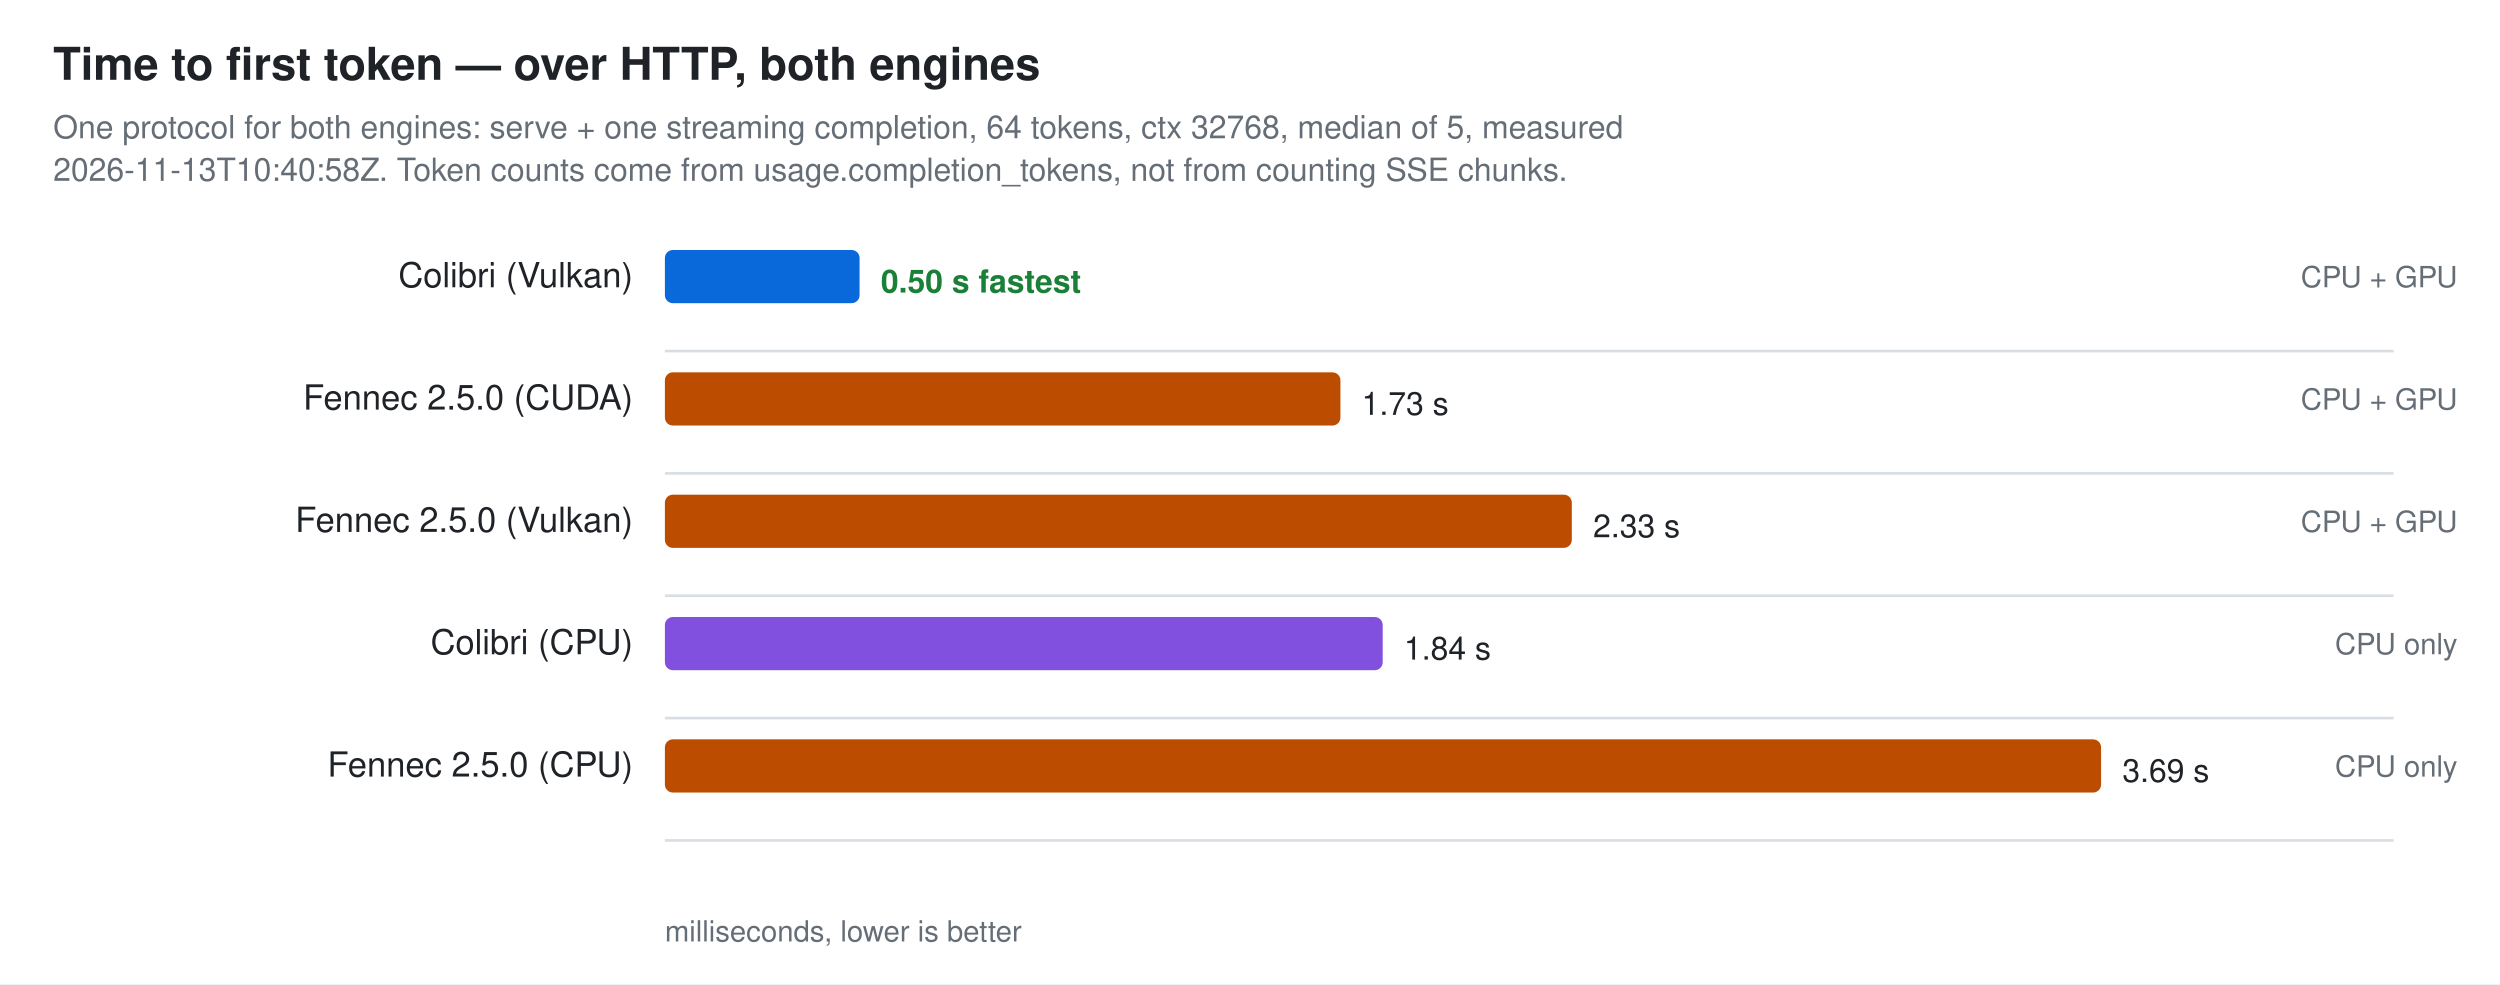
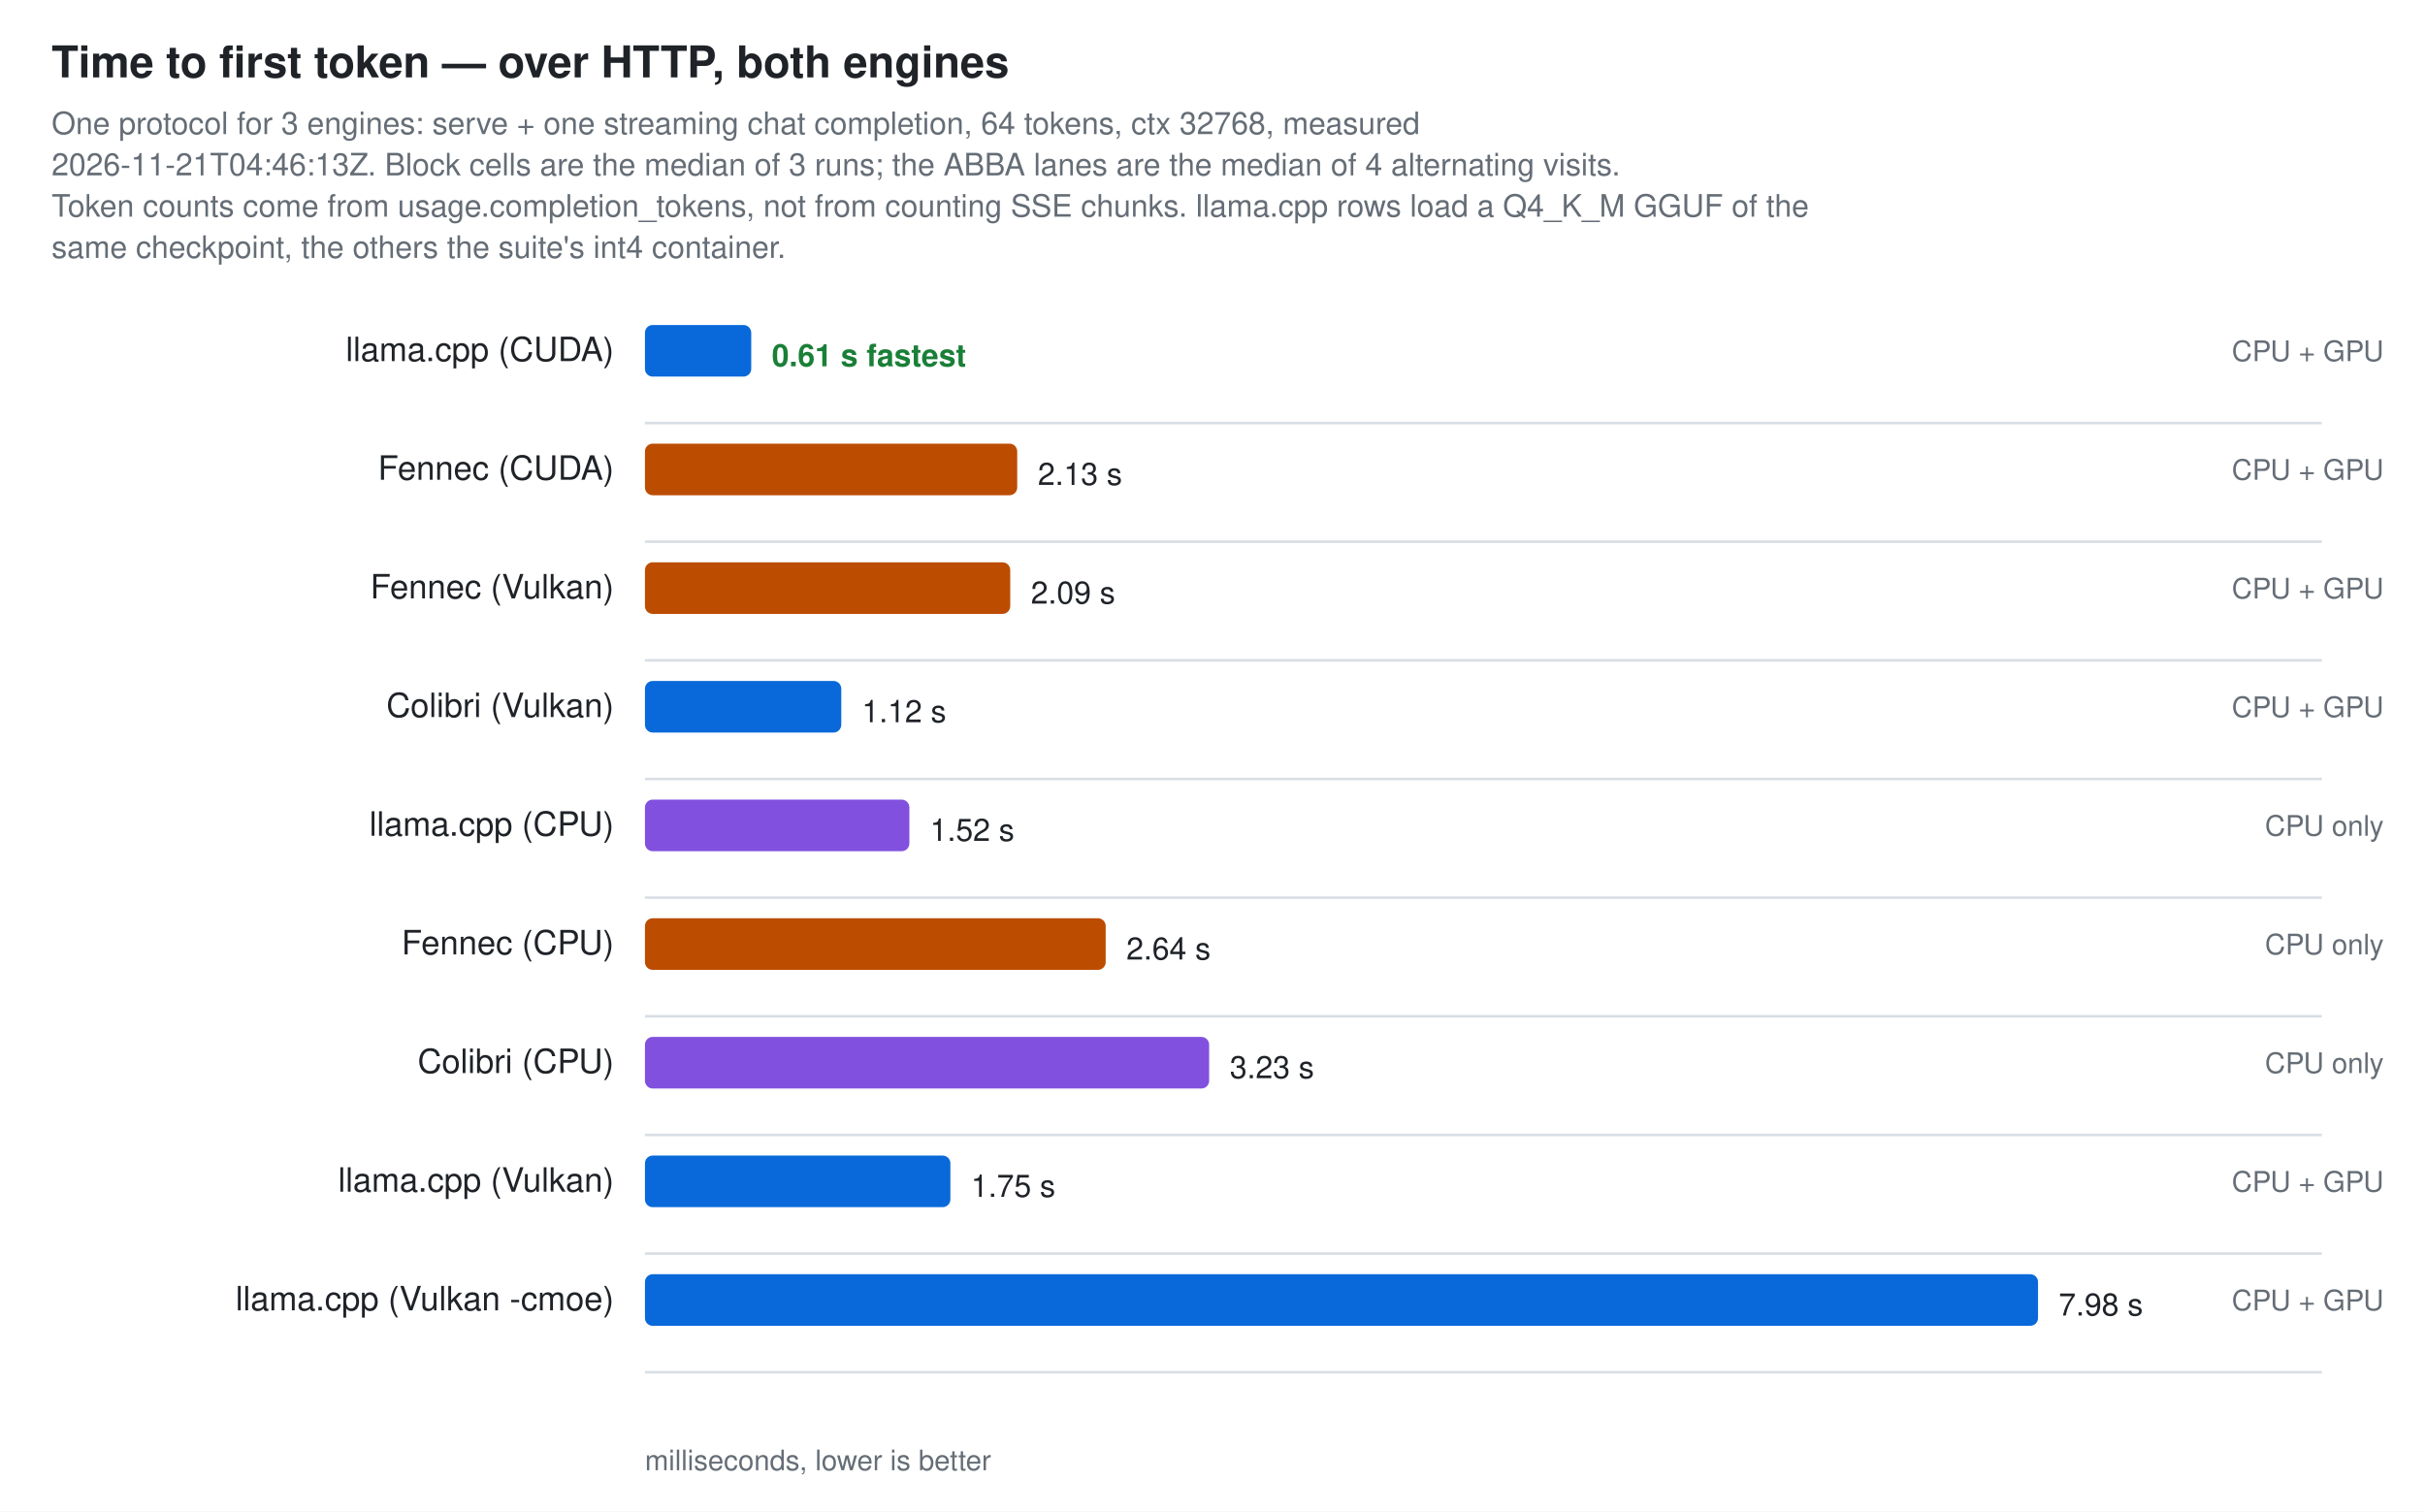
- <svg xmlns="http://www.w3.org/2000/svg" viewBox="0 0 940 370" role="img" aria-label="Time to first token — over HTTP, both engines" font-family="-apple-system,Segoe UI,Helvetica,Arial,sans-serif">
-   <rect width="940" height="370" fill="#ffffff" />
+ <svg xmlns="http://www.w3.org/2000/svg" viewBox="0 0 940 586" role="img" aria-label="Time to first token — over HTTP, both engines" font-family="-apple-system,Segoe UI,Helvetica,Arial,sans-serif">
+   <rect width="940" height="586" fill="#ffffff" />
  <text x="20" y="30" font-size="17" font-weight="600" fill="#1f2328">Time to first token — over HTTP, both engines</text>
-   <text x="20" y="52" font-size="12" fill="#656d76">One protocol for both engines: serve + one streaming completion, 64 tokens, ctx 32768, median of 5, measured</text>
-   <text x="20" y="68" font-size="12" fill="#656d76">2026-11-13T10:40:58Z. Token counts come from usage.completion_tokens, not from counting SSE chunks.</text>
-   <text x="238" y="108.0" text-anchor="end" font-size="13" fill="#1f2328">Colibri (Vulkan)</text>
-   <rect x="250" y="94" width="73.2" height="20" rx="3" fill="#0969da" />
-   <text x="331.2" y="110" font-size="12" font-weight="600" fill="#1a7f37">0.50 s  fastest</text>
-   <text x="924" y="108.0" text-anchor="end" font-size="11" fill="#656d76">CPU + GPU</text>
-   <line x1="250" y1="132" x2="900" y2="132" stroke="#d8dee4" />
-   <text x="238" y="154.0" text-anchor="end" font-size="13" fill="#1f2328">Fennec 2.5.0 (CUDA)</text>
-   <rect x="250" y="140" width="254.0" height="20" rx="3" fill="#bc4c00" />
-   <text x="512.0" y="156" font-size="12" font-weight="400" fill="#1f2328">1.73 s</text>
-   <text x="924" y="154.0" text-anchor="end" font-size="11" fill="#656d76">CPU + GPU</text>
-   <line x1="250" y1="178" x2="900" y2="178" stroke="#d8dee4" />
-   <text x="238" y="200.0" text-anchor="end" font-size="13" fill="#1f2328">Fennec 2.5.0 (Vulkan)</text>
-   <rect x="250" y="186" width="341.0" height="20" rx="3" fill="#bc4c00" />
-   <text x="599.0" y="202" font-size="12" font-weight="400" fill="#1f2328">2.33 s</text>
-   <text x="924" y="200.0" text-anchor="end" font-size="11" fill="#656d76">CPU + GPU</text>
-   <line x1="250" y1="224" x2="900" y2="224" stroke="#d8dee4" />
-   <text x="238" y="246.0" text-anchor="end" font-size="13" fill="#1f2328">Colibri (CPU)</text>
-   <rect x="250" y="232" width="269.9" height="20" rx="3" fill="#8250df" />
-   <text x="527.9" y="248" font-size="12" font-weight="400" fill="#1f2328">1.84 s</text>
-   <text x="924" y="246.0" text-anchor="end" font-size="11" fill="#656d76">CPU only</text>
-   <line x1="250" y1="270" x2="900" y2="270" stroke="#d8dee4" />
-   <text x="238" y="292.0" text-anchor="end" font-size="13" fill="#1f2328">Fennec 2.5.0 (CPU)</text>
-   <rect x="250" y="278" width="540.0" height="20" rx="3" fill="#bc4c00" />
-   <text x="798.0" y="294" font-size="12" font-weight="400" fill="#1f2328">3.69 s</text>
-   <text x="924" y="292.0" text-anchor="end" font-size="11" fill="#656d76">CPU only</text>
-   <line x1="250" y1="316" x2="900" y2="316" stroke="#d8dee4" />
-   <text x="250" y="354" font-size="11" fill="#656d76">milliseconds, lower is better</text>
+   <text x="20" y="52" font-size="12" fill="#656d76">One protocol for 3 engines: serve + one streaming chat completion, 64 tokens, ctx 32768, measured</text>
+   <text x="20" y="68" font-size="12" fill="#656d76">2026-11-21T04:46:13Z. Block cells are the median of 3 runs; the ABBA lanes are the median of 4 alternating visits.</text>
+   <text x="20" y="84" font-size="12" fill="#656d76">Token counts come from usage.completion_tokens, not from counting SSE chunks. llama.cpp rows load a Q4_K_M GGUF of the</text>
+   <text x="20" y="100" font-size="12" fill="#656d76">same checkpoint, the others the suite's int4 container.</text>
+   <text x="238" y="140.0" text-anchor="end" font-size="13" fill="#1f2328">llama.cpp (CUDA)</text>
+   <rect x="250" y="126" width="41.2" height="20" rx="3" fill="#0969da" />
+   <text x="299.2" y="142" font-size="12" font-weight="600" fill="#1a7f37">0.61 s  fastest</text>
+   <text x="924" y="140.0" text-anchor="end" font-size="11" fill="#656d76">CPU + GPU</text>
+   <line x1="250" y1="164" x2="900" y2="164" stroke="#d8dee4" />
+   <text x="238" y="186.0" text-anchor="end" font-size="13" fill="#1f2328">Fennec (CUDA)</text>
+   <rect x="250" y="172" width="144.3" height="20" rx="3" fill="#bc4c00" />
+   <text x="402.3" y="188" font-size="12" font-weight="400" fill="#1f2328">2.13 s</text>
+   <text x="924" y="186.0" text-anchor="end" font-size="11" fill="#656d76">CPU + GPU</text>
+   <line x1="250" y1="210" x2="900" y2="210" stroke="#d8dee4" />
+   <text x="238" y="232.0" text-anchor="end" font-size="13" fill="#1f2328">Fennec (Vulkan)</text>
+   <rect x="250" y="218" width="141.6" height="20" rx="3" fill="#bc4c00" />
+   <text x="399.6" y="234" font-size="12" font-weight="400" fill="#1f2328">2.09 s</text>
+   <text x="924" y="232.0" text-anchor="end" font-size="11" fill="#656d76">CPU + GPU</text>
+   <line x1="250" y1="256" x2="900" y2="256" stroke="#d8dee4" />
+   <text x="238" y="278.0" text-anchor="end" font-size="13" fill="#1f2328">Colibri (Vulkan)</text>
+   <rect x="250" y="264" width="76.1" height="20" rx="3" fill="#0969da" />
+   <text x="334.1" y="280" font-size="12" font-weight="400" fill="#1f2328">1.12 s</text>
+   <text x="924" y="278.0" text-anchor="end" font-size="11" fill="#656d76">CPU + GPU</text>
+   <line x1="250" y1="302" x2="900" y2="302" stroke="#d8dee4" />
+   <text x="238" y="324.0" text-anchor="end" font-size="13" fill="#1f2328">llama.cpp (CPU)</text>
+   <rect x="250" y="310" width="102.5" height="20" rx="3" fill="#8250df" />
+   <text x="360.5" y="326" font-size="12" font-weight="400" fill="#1f2328">1.52 s</text>
+   <text x="924" y="324.0" text-anchor="end" font-size="11" fill="#656d76">CPU only</text>
+   <line x1="250" y1="348" x2="900" y2="348" stroke="#d8dee4" />
+   <text x="238" y="370.0" text-anchor="end" font-size="13" fill="#1f2328">Fennec (CPU)</text>
+   <rect x="250" y="356" width="178.6" height="20" rx="3" fill="#bc4c00" />
+   <text x="436.6" y="372" font-size="12" font-weight="400" fill="#1f2328">2.64 s</text>
+   <text x="924" y="370.0" text-anchor="end" font-size="11" fill="#656d76">CPU only</text>
+   <line x1="250" y1="394" x2="900" y2="394" stroke="#d8dee4" />
+   <text x="238" y="416.0" text-anchor="end" font-size="13" fill="#1f2328">Colibri (CPU)</text>
+   <rect x="250" y="402" width="218.7" height="20" rx="3" fill="#8250df" />
+   <text x="476.7" y="418" font-size="12" font-weight="400" fill="#1f2328">3.23 s</text>
+   <text x="924" y="416.0" text-anchor="end" font-size="11" fill="#656d76">CPU only</text>
+   <line x1="250" y1="440" x2="900" y2="440" stroke="#d8dee4" />
+   <text x="238" y="462.0" text-anchor="end" font-size="13" fill="#1f2328">llama.cpp (Vulkan)</text>
+   <rect x="250" y="448" width="118.4" height="20" rx="3" fill="#0969da" />
+   <text x="376.4" y="464" font-size="12" font-weight="400" fill="#1f2328">1.75 s</text>
+   <text x="924" y="462.0" text-anchor="end" font-size="11" fill="#656d76">CPU + GPU</text>
+   <line x1="250" y1="486" x2="900" y2="486" stroke="#d8dee4" />
+   <text x="238" y="508.0" text-anchor="end" font-size="13" fill="#1f2328">llama.cpp (Vulkan -cmoe)</text>
+   <rect x="250" y="494" width="540.0" height="20" rx="3" fill="#0969da" />
+   <text x="798.0" y="510" font-size="12" font-weight="400" fill="#1f2328">7.98 s</text>
+   <text x="924" y="508.0" text-anchor="end" font-size="11" fill="#656d76">CPU + GPU</text>
+   <line x1="250" y1="532" x2="900" y2="532" stroke="#d8dee4" />
+   <text x="250" y="570" font-size="11" fill="#656d76">milliseconds, lower is better</text>
</svg>
